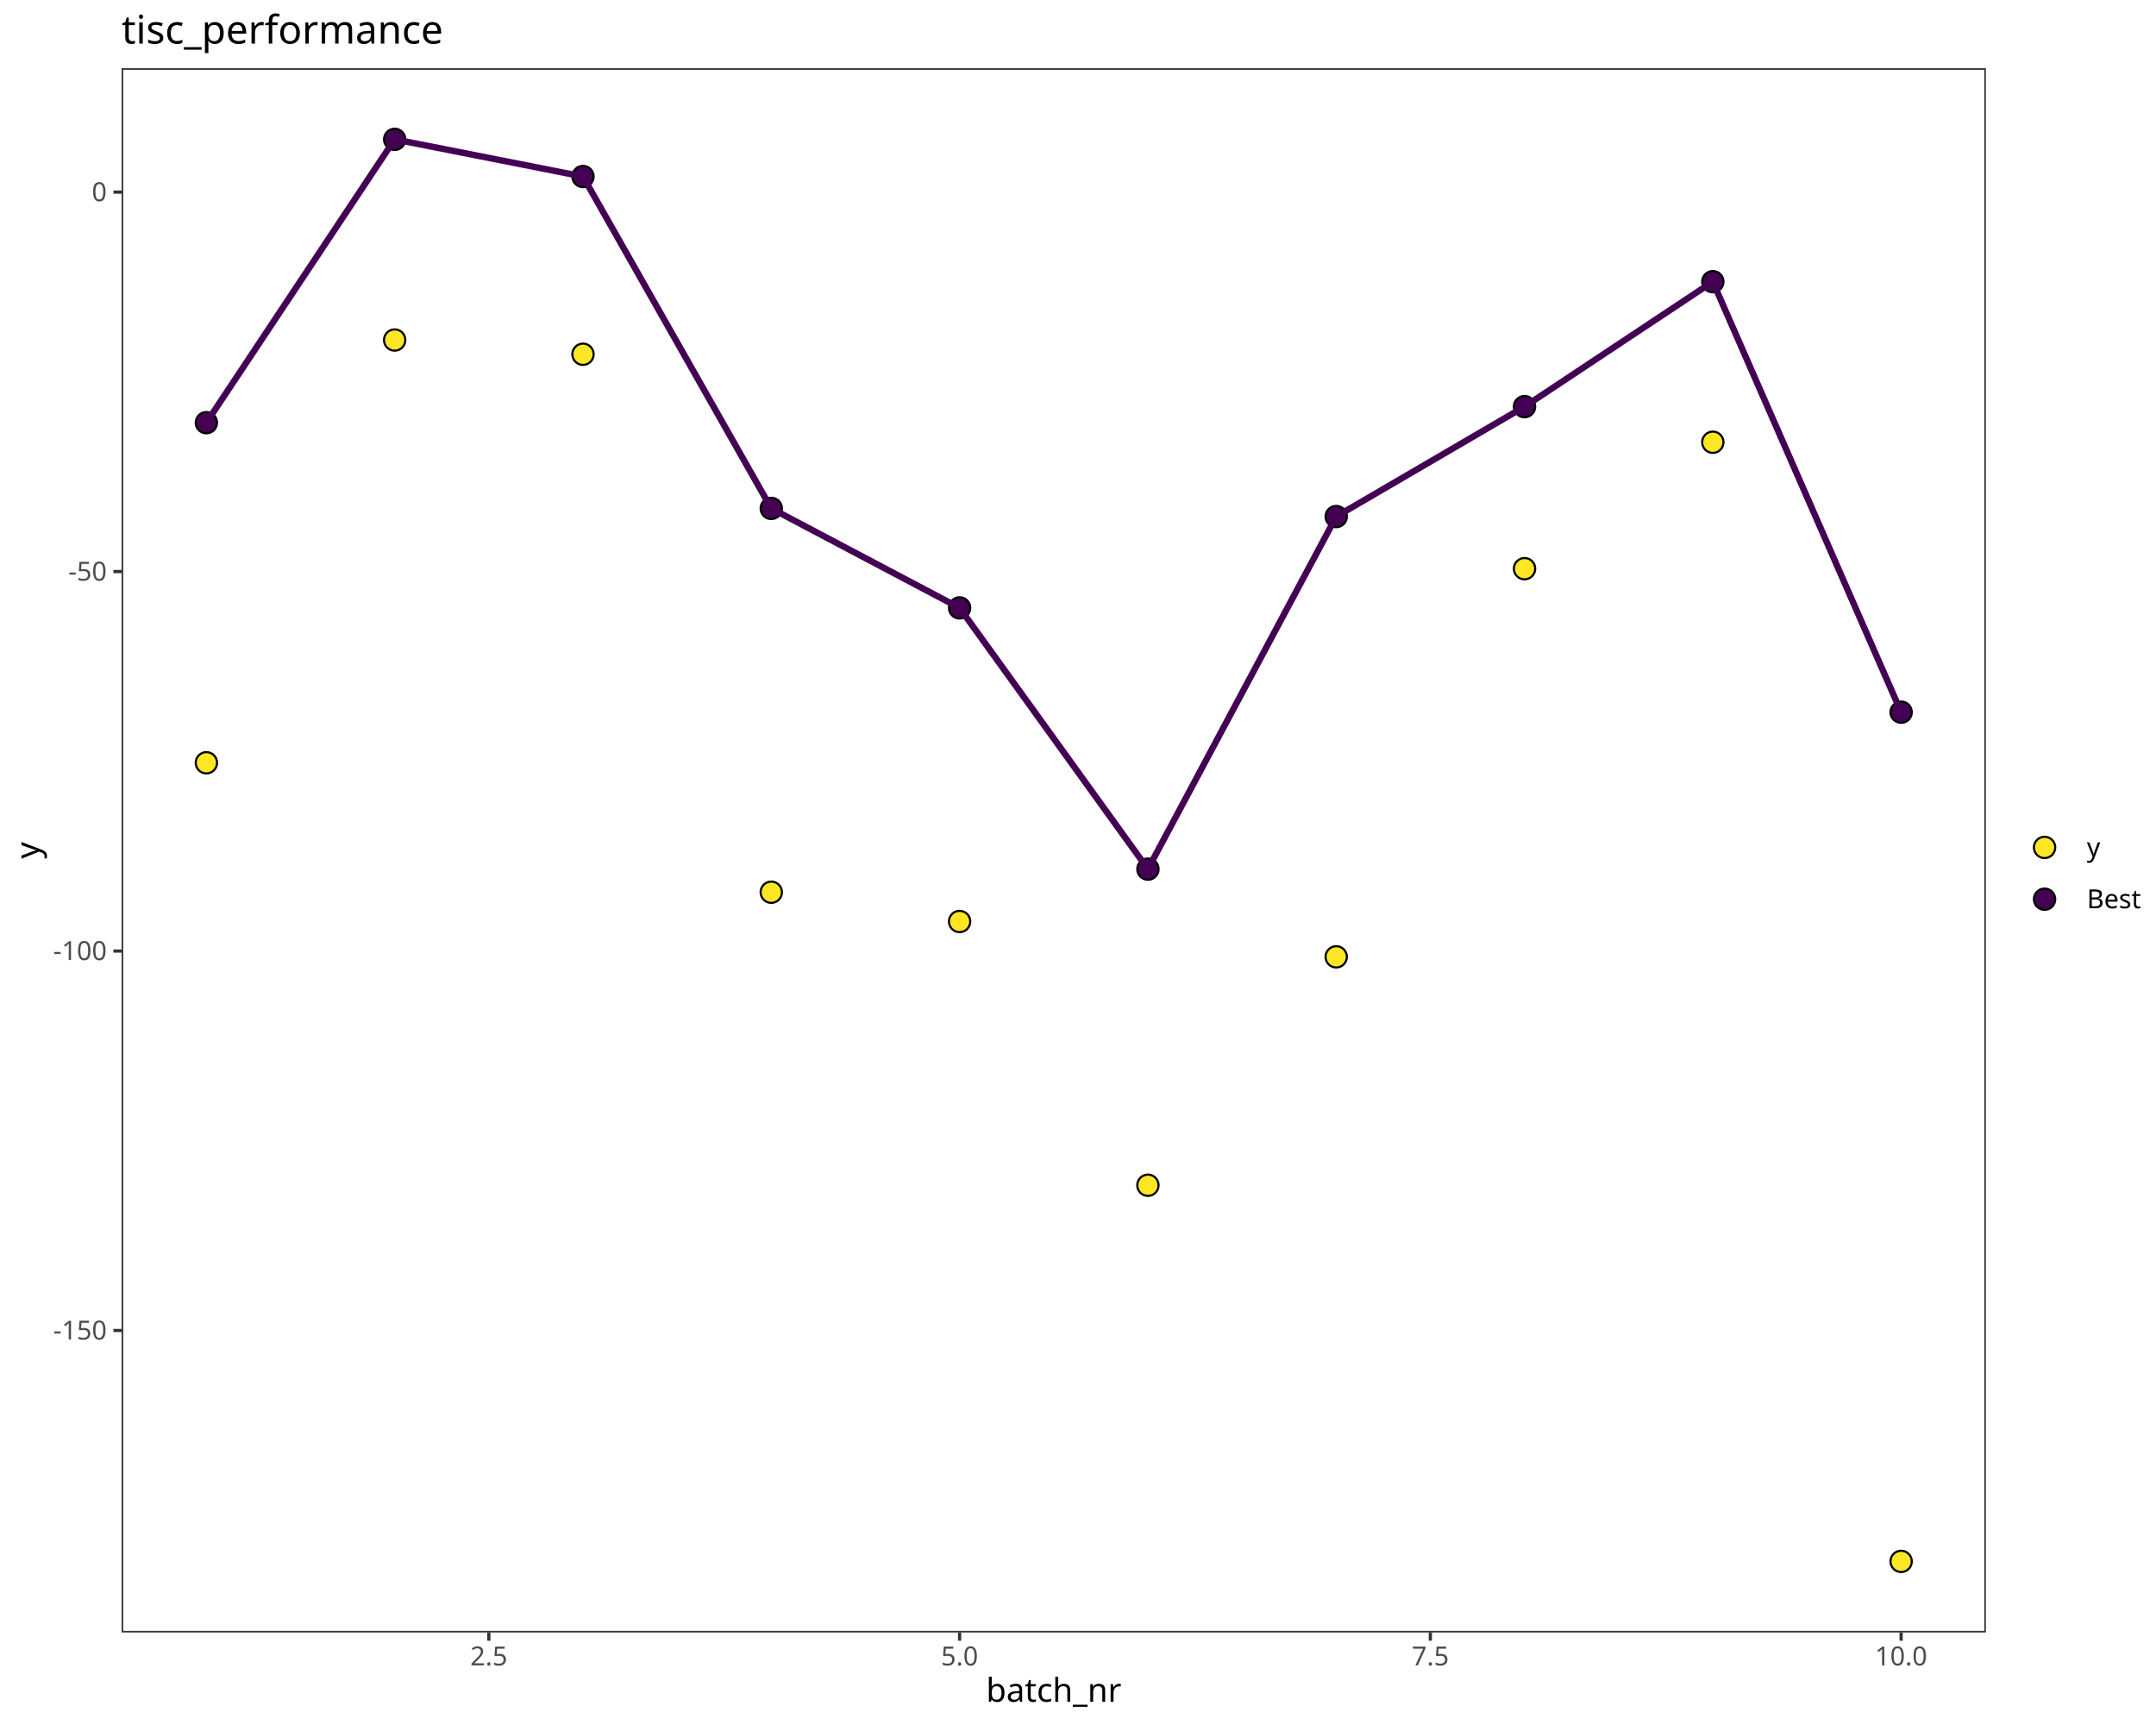
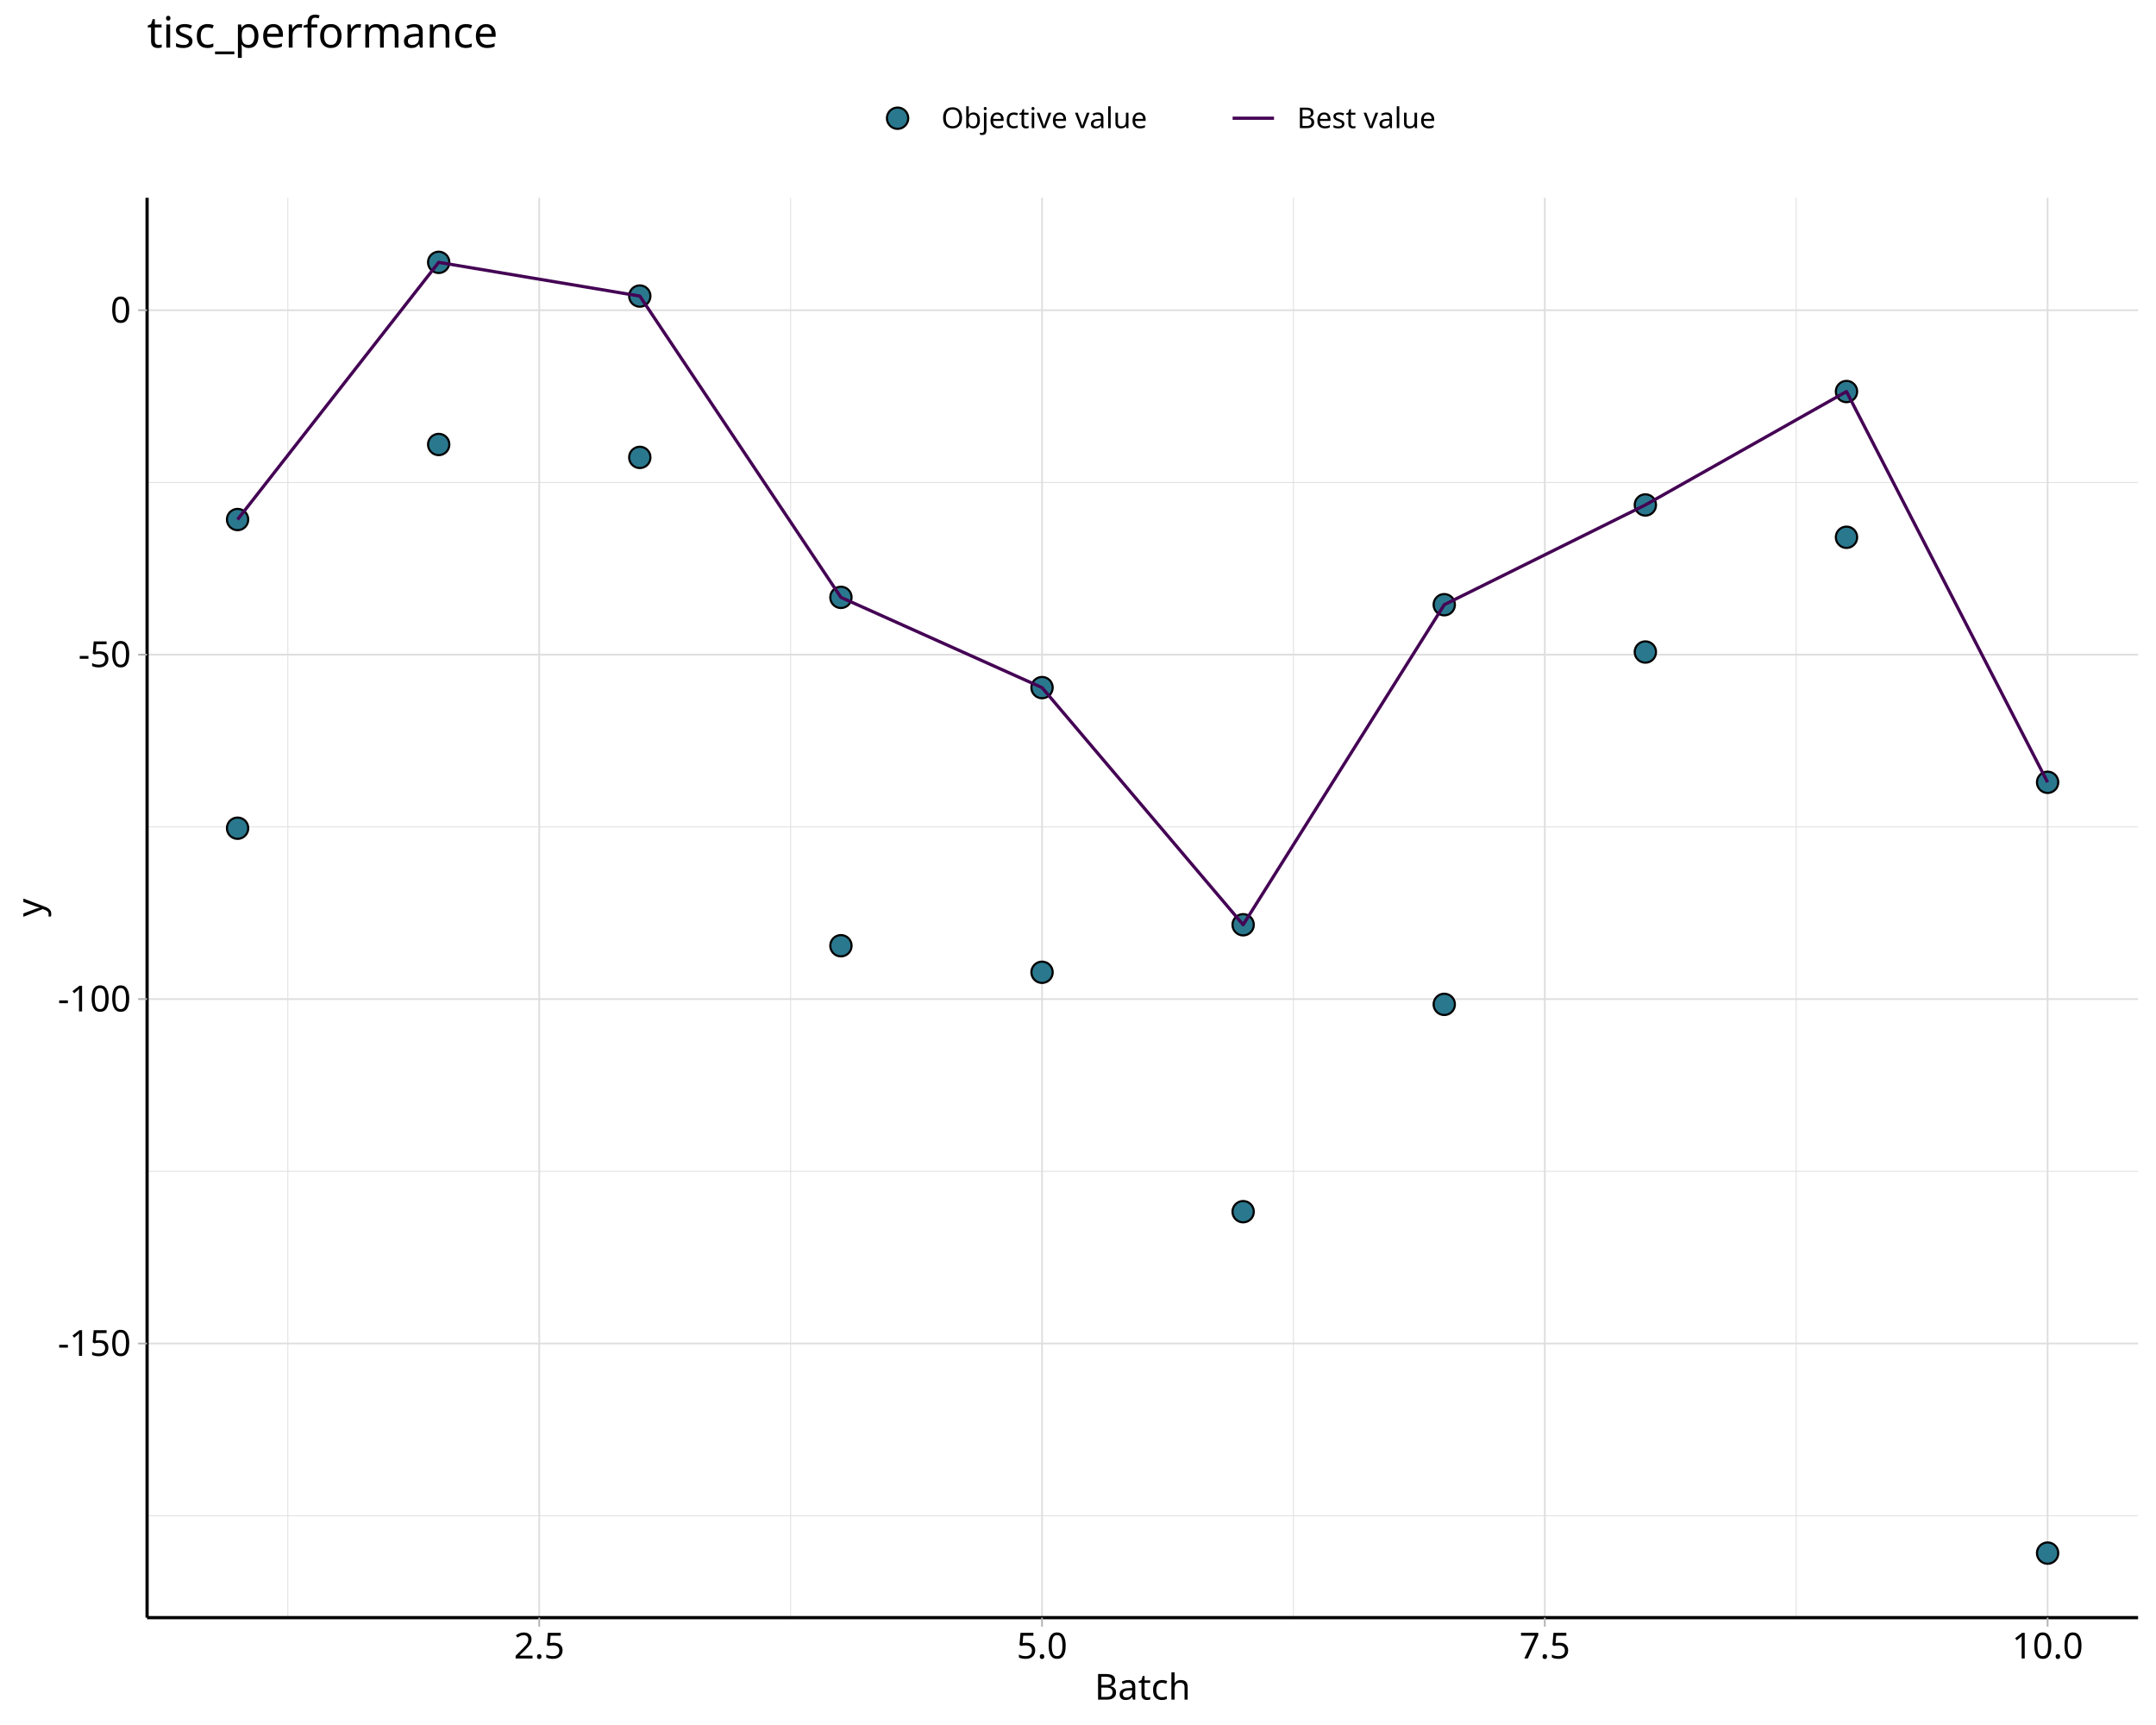
<svg xmlns="http://www.w3.org/2000/svg" class="svglite" data-engine-version="2.0" width="720.00pt" height="576.00pt" viewBox="0 0 720.00 576.00">
  <defs>
    <style type="text/css">
    .svglite line, .svglite polyline, .svglite polygon, .svglite path, .svglite rect, .svglite circle {
      fill: none;
      stroke: #000000;
      stroke-linecap: round;
      stroke-linejoin: round;
      stroke-miterlimit: 10.00;
    }
  </style>
  </defs>
  <rect width="100%" height="100%" style="stroke: none; fill: #FFFFFF;" />
  <defs>
    <clipPath id="cpMC4wMHw3MjAuMDB8MC4wMHw1NzYuMDA=">
      <rect x="0.00" y="0.00" width="720.00" height="576.00" />
    </clipPath>
  </defs>
  <g clip-path="url(#cpMC4wMHw3MjAuMDB8MC4wMHw1NzYuMDA=)">
-     <rect x="0.00" y="0.00" width="720.00" height="576.00" style="stroke-width: 1.07; stroke: #FFFFFF; fill: #FFFFFF;" />
+     <rect x="0.00" y="0.00" width="720.00" height="576.00" style="stroke-width: 1.16; stroke: #FFFFFF; fill: #FFFFFF;" />
  </g>
  <defs>
-     <clipPath id="cpNDAuNjJ8NjYzLjE5fDIyLjc4fDU0NS4xMQ==">
-       <rect x="40.62" y="22.78" width="622.57" height="522.33" />
+     <clipPath id="cpNDkuMTJ8NzE0LjAyfDY2LjA1fDU0MC4xNQ==">
+       <rect x="49.12" y="66.05" width="664.91" height="474.11" />
    </clipPath>
  </defs>
-   <g clip-path="url(#cpNDAuNjJ8NjYzLjE5fDIyLjc4fDU0NS4xMQ==)">
-     <rect x="40.62" y="22.78" width="622.57" height="522.33" style="stroke-width: 1.07; stroke: none; fill: #FFFFFF;" />
-     <circle cx="68.92" cy="141.14" r="3.56" style="stroke-width: 0.71; fill: #440154;" />
-     <circle cx="68.92" cy="254.70" r="3.56" style="stroke-width: 0.71; fill: #FDE725;" />
-     <circle cx="131.80" cy="113.54" r="3.56" style="stroke-width: 0.71; fill: #FDE725;" />
-     <circle cx="131.80" cy="46.53" r="3.56" style="stroke-width: 0.71; fill: #440154;" />
-     <circle cx="194.69" cy="58.94" r="3.56" style="stroke-width: 0.71; fill: #440154;" />
-     <circle cx="194.69" cy="118.29" r="3.56" style="stroke-width: 0.71; fill: #FDE725;" />
-     <circle cx="257.57" cy="169.77" r="3.56" style="stroke-width: 0.71; fill: #440154;" />
-     <circle cx="257.57" cy="297.93" r="3.56" style="stroke-width: 0.71; fill: #FDE725;" />
-     <circle cx="320.46" cy="202.98" r="3.56" style="stroke-width: 0.71; fill: #440154;" />
-     <circle cx="320.46" cy="307.70" r="3.56" style="stroke-width: 0.71; fill: #FDE725;" />
-     <circle cx="383.35" cy="290.21" r="3.56" style="stroke-width: 0.71; fill: #440154;" />
-     <circle cx="383.35" cy="395.77" r="3.56" style="stroke-width: 0.71; fill: #FDE725;" />
-     <circle cx="446.23" cy="319.50" r="3.56" style="stroke-width: 0.71; fill: #FDE725;" />
-     <circle cx="446.23" cy="172.48" r="3.56" style="stroke-width: 0.71; fill: #440154;" />
-     <circle cx="509.12" cy="135.78" r="3.56" style="stroke-width: 0.71; fill: #440154;" />
-     <circle cx="509.12" cy="189.89" r="3.56" style="stroke-width: 0.71; fill: #FDE725;" />
-     <circle cx="572.00" cy="94.06" r="3.56" style="stroke-width: 0.71; fill: #440154;" />
-     <circle cx="572.00" cy="147.67" r="3.56" style="stroke-width: 0.71; fill: #FDE725;" />
-     <circle cx="634.89" cy="521.37" r="3.56" style="stroke-width: 0.71; fill: #FDE725;" />
-     <circle cx="634.89" cy="237.81" r="3.56" style="stroke-width: 0.71; fill: #440154;" />
-     <polyline points="68.92,141.14 131.80,46.53 194.69,58.94 257.57,169.77 320.46,202.98 383.35,290.21 446.23,172.48 509.12,135.78 572.00,94.06 634.89,237.81 " style="stroke-width: 2.13; stroke: #440154; stroke-linecap: butt;" />
-     <rect x="40.62" y="22.78" width="622.57" height="522.33" style="stroke-width: 1.07; stroke: #333333;" />
+   <g clip-path="url(#cpNDkuMTJ8NzE0LjAyfDY2LjA1fDU0MC4xNQ==)">
+     <rect x="49.12" y="66.05" width="664.91" height="474.11" style="stroke-width: 1.16; stroke: none; fill: #FFFFFF;" />
+     <polyline points="49.12,506.12 714.02,506.12 " style="stroke-width: 0.29; stroke: #DEDEDE; stroke-linecap: butt;" />
+     <polyline points="49.12,391.11 714.02,391.11 " style="stroke-width: 0.29; stroke: #DEDEDE; stroke-linecap: butt;" />
+     <polyline points="49.12,276.10 714.02,276.10 " style="stroke-width: 0.29; stroke: #DEDEDE; stroke-linecap: butt;" />
+     <polyline points="49.12,161.10 714.02,161.10 " style="stroke-width: 0.29; stroke: #DEDEDE; stroke-linecap: butt;" />
+     <polyline points="96.13,540.15 96.13,66.05 " style="stroke-width: 0.29; stroke: #DEDEDE; stroke-linecap: butt;" />
+     <polyline points="264.03,540.15 264.03,66.05 " style="stroke-width: 0.29; stroke: #DEDEDE; stroke-linecap: butt;" />
+     <polyline points="431.94,540.15 431.94,66.05 " style="stroke-width: 0.29; stroke: #DEDEDE; stroke-linecap: butt;" />
+     <polyline points="599.85,540.15 599.85,66.05 " style="stroke-width: 0.29; stroke: #DEDEDE; stroke-linecap: butt;" />
+     <polyline points="49.12,448.61 714.02,448.61 " style="stroke-width: 0.58; stroke: #DEDEDE; stroke-linecap: butt;" />
+     <polyline points="49.12,333.61 714.02,333.61 " style="stroke-width: 0.58; stroke: #DEDEDE; stroke-linecap: butt;" />
+     <polyline points="49.12,218.60 714.02,218.60 " style="stroke-width: 0.58; stroke: #DEDEDE; stroke-linecap: butt;" />
+     <polyline points="49.12,103.59 714.02,103.59 " style="stroke-width: 0.58; stroke: #DEDEDE; stroke-linecap: butt;" />
+     <polyline points="180.08,540.15 180.08,66.05 " style="stroke-width: 0.58; stroke: #DEDEDE; stroke-linecap: butt;" />
+     <polyline points="347.99,540.15 347.99,66.05 " style="stroke-width: 0.58; stroke: #DEDEDE; stroke-linecap: butt;" />
+     <polyline points="515.89,540.15 515.89,66.05 " style="stroke-width: 0.58; stroke: #DEDEDE; stroke-linecap: butt;" />
+     <polyline points="683.80,540.15 683.80,66.05 " style="stroke-width: 0.58; stroke: #DEDEDE; stroke-linecap: butt;" />
+     <circle cx="79.34" cy="173.48" r="3.56" style="stroke-width: 0.71; fill: #2A788E;" />
+     <circle cx="79.34" cy="276.55" r="3.56" style="stroke-width: 0.71; fill: #2A788E;" />
+     <circle cx="146.50" cy="148.42" r="3.56" style="stroke-width: 0.71; fill: #2A788E;" />
+     <circle cx="146.50" cy="87.60" r="3.56" style="stroke-width: 0.71; fill: #2A788E;" />
+     <circle cx="213.66" cy="98.86" r="3.56" style="stroke-width: 0.71; fill: #2A788E;" />
+     <circle cx="213.66" cy="152.73" r="3.56" style="stroke-width: 0.71; fill: #2A788E;" />
+     <circle cx="280.83" cy="199.47" r="3.56" style="stroke-width: 0.71; fill: #2A788E;" />
+     <circle cx="280.83" cy="315.79" r="3.56" style="stroke-width: 0.71; fill: #2A788E;" />
+     <circle cx="347.99" cy="229.60" r="3.56" style="stroke-width: 0.71; fill: #2A788E;" />
+     <circle cx="347.99" cy="324.66" r="3.56" style="stroke-width: 0.71; fill: #2A788E;" />
+     <circle cx="415.15" cy="308.79" r="3.56" style="stroke-width: 0.71; fill: #2A788E;" />
+     <circle cx="415.15" cy="404.60" r="3.56" style="stroke-width: 0.71; fill: #2A788E;" />
+     <circle cx="482.31" cy="335.37" r="3.56" style="stroke-width: 0.71; fill: #2A788E;" />
+     <circle cx="482.31" cy="201.92" r="3.56" style="stroke-width: 0.71; fill: #2A788E;" />
+     <circle cx="549.47" cy="168.61" r="3.56" style="stroke-width: 0.71; fill: #2A788E;" />
+     <circle cx="549.47" cy="217.72" r="3.56" style="stroke-width: 0.71; fill: #2A788E;" />
+     <circle cx="616.64" cy="130.74" r="3.56" style="stroke-width: 0.71; fill: #2A788E;" />
+     <circle cx="616.64" cy="179.40" r="3.56" style="stroke-width: 0.71; fill: #2A788E;" />
+     <circle cx="683.80" cy="518.60" r="3.56" style="stroke-width: 0.71; fill: #2A788E;" />
+     <circle cx="683.80" cy="261.22" r="3.56" style="stroke-width: 0.71; fill: #2A788E;" />
+     <polyline points="79.34,173.48 146.50,87.60 213.66,98.86 280.83,199.47 347.99,229.60 415.15,308.79 482.31,201.92 549.47,168.61 616.64,130.74 683.80,261.22 " style="stroke-width: 1.07; stroke: #440154; stroke-linecap: butt;" />
  </g>
  <g clip-path="url(#cpMC4wMHw3MjAuMDB8MC4wMHw1NzYuMDA=)">
-     <text x="35.69" y="447.29" text-anchor="end" style="font-size: 8.80px; fill: #4D4D4D; font-family: sans;" textLength="17.61px" lengthAdjust="spacingAndGlyphs">-150</text>
-     <text x="35.69" y="320.58" text-anchor="end" style="font-size: 8.80px; fill: #4D4D4D; font-family: sans;" textLength="17.61px" lengthAdjust="spacingAndGlyphs">-100</text>
-     <text x="35.69" y="193.88" text-anchor="end" style="font-size: 8.80px; fill: #4D4D4D; font-family: sans;" textLength="12.72px" lengthAdjust="spacingAndGlyphs">-50</text>
-     <text x="35.69" y="67.18" text-anchor="end" style="font-size: 8.80px; fill: #4D4D4D; font-family: sans;" textLength="4.89px" lengthAdjust="spacingAndGlyphs">0</text>
-     <polyline points="37.88,444.26 40.62,444.26 " style="stroke-width: 1.07; stroke: #333333; stroke-linecap: butt;" />
-     <polyline points="37.88,317.56 40.62,317.56 " style="stroke-width: 1.07; stroke: #333333; stroke-linecap: butt;" />
-     <polyline points="37.88,190.85 40.62,190.85 " style="stroke-width: 1.07; stroke: #333333; stroke-linecap: butt;" />
-     <polyline points="37.88,64.15 40.62,64.15 " style="stroke-width: 1.07; stroke: #333333; stroke-linecap: butt;" />
-     <polyline points="163.25,547.85 163.25,545.11 " style="stroke-width: 1.07; stroke: #333333; stroke-linecap: butt;" />
-     <polyline points="320.46,547.85 320.46,545.11 " style="stroke-width: 1.07; stroke: #333333; stroke-linecap: butt;" />
-     <polyline points="477.67,547.85 477.67,545.11 " style="stroke-width: 1.07; stroke: #333333; stroke-linecap: butt;" />
-     <polyline points="634.89,547.85 634.89,545.11 " style="stroke-width: 1.07; stroke: #333333; stroke-linecap: butt;" />
-     <text x="163.25" y="556.10" text-anchor="middle" style="font-size: 8.80px; fill: #4D4D4D; font-family: sans;" textLength="12.23px" lengthAdjust="spacingAndGlyphs">2.5</text>
-     <text x="320.46" y="556.10" text-anchor="middle" style="font-size: 8.80px; fill: #4D4D4D; font-family: sans;" textLength="12.23px" lengthAdjust="spacingAndGlyphs">5.0</text>
-     <text x="477.67" y="556.10" text-anchor="middle" style="font-size: 8.80px; fill: #4D4D4D; font-family: sans;" textLength="12.23px" lengthAdjust="spacingAndGlyphs">7.5</text>
-     <text x="634.89" y="556.10" text-anchor="middle" style="font-size: 8.80px; fill: #4D4D4D; font-family: sans;" textLength="17.13px" lengthAdjust="spacingAndGlyphs">10.0</text>
-     <text x="351.90" y="568.24" text-anchor="middle" style="font-size: 11.00px; font-family: sans;" textLength="42.81px" lengthAdjust="spacingAndGlyphs">batch_nr</text>
-     <text transform="translate(13.05,283.95) rotate(-90)" text-anchor="middle" style="font-size: 11.00px; font-family: sans;" textLength="5.50px" lengthAdjust="spacingAndGlyphs">y</text>
-     <rect x="674.15" y="259.00" width="40.37" height="49.89" style="stroke-width: 1.07; stroke: none; fill: #FFFFFF;" />
-     <rect x="674.15" y="274.33" width="17.28" height="17.28" style="stroke-width: 1.07; stroke: none; fill: #FFFFFF;" />
-     <circle cx="682.79" cy="282.97" r="3.56" style="stroke-width: 0.71; fill: #FDE725;" />
-     <rect x="674.15" y="291.61" width="17.28" height="17.28" style="stroke-width: 1.07; stroke: none; fill: #FFFFFF;" />
-     <circle cx="682.79" cy="300.25" r="3.56" style="stroke-width: 0.71; fill: #440154;" />
-     <text x="696.91" y="286.00" style="font-size: 8.80px; font-family: sans;" textLength="4.40px" lengthAdjust="spacingAndGlyphs">y</text>
-     <text x="696.91" y="303.28" style="font-size: 8.80px; font-family: sans;" textLength="17.61px" lengthAdjust="spacingAndGlyphs">Best</text>
-     <text x="40.62" y="14.56" style="font-size: 13.20px; font-family: sans;" textLength="101.27px" lengthAdjust="spacingAndGlyphs">tisc_performance</text>
+     <polyline points="49.12,540.15 49.12,66.05 " style="stroke-width: 1.07; stroke-linecap: butt;" />
+     <text x="43.74" y="452.74" text-anchor="end" style="font-size: 12.00px; font-family: sans;" textLength="24.02px" lengthAdjust="spacingAndGlyphs">-150</text>
+     <text x="43.74" y="337.73" text-anchor="end" style="font-size: 12.00px; font-family: sans;" textLength="24.02px" lengthAdjust="spacingAndGlyphs">-100</text>
+     <text x="43.74" y="222.73" text-anchor="end" style="font-size: 12.00px; font-family: sans;" textLength="17.34px" lengthAdjust="spacingAndGlyphs">-50</text>
+     <text x="43.74" y="107.72" text-anchor="end" style="font-size: 12.00px; font-family: sans;" textLength="6.67px" lengthAdjust="spacingAndGlyphs">0</text>
+     <polyline points="46.13,448.61 49.12,448.61 " style="stroke-width: 0.58; stroke: #B3B3B3; stroke-linecap: butt;" />
+     <polyline points="46.13,333.61 49.12,333.61 " style="stroke-width: 0.58; stroke: #B3B3B3; stroke-linecap: butt;" />
+     <polyline points="46.13,218.60 49.12,218.60 " style="stroke-width: 0.58; stroke: #B3B3B3; stroke-linecap: butt;" />
+     <polyline points="46.13,103.59 49.12,103.59 " style="stroke-width: 0.58; stroke: #B3B3B3; stroke-linecap: butt;" />
+     <polyline points="49.12,540.15 714.02,540.15 " style="stroke-width: 1.07; stroke-linecap: butt;" />
+     <polyline points="180.08,543.14 180.08,540.15 " style="stroke-width: 0.58; stroke: #B3B3B3; stroke-linecap: butt;" />
+     <polyline points="347.99,543.14 347.99,540.15 " style="stroke-width: 0.58; stroke: #B3B3B3; stroke-linecap: butt;" />
+     <polyline points="515.89,543.14 515.89,540.15 " style="stroke-width: 0.58; stroke: #B3B3B3; stroke-linecap: butt;" />
+     <polyline points="683.80,543.14 683.80,540.15 " style="stroke-width: 0.58; stroke: #B3B3B3; stroke-linecap: butt;" />
+     <text x="180.08" y="553.79" text-anchor="middle" style="font-size: 12.00px; font-family: sans;" textLength="16.68px" lengthAdjust="spacingAndGlyphs">2.5</text>
+     <text x="347.99" y="553.79" text-anchor="middle" style="font-size: 12.00px; font-family: sans;" textLength="16.68px" lengthAdjust="spacingAndGlyphs">5.0</text>
+     <text x="515.89" y="553.79" text-anchor="middle" style="font-size: 12.00px; font-family: sans;" textLength="16.68px" lengthAdjust="spacingAndGlyphs">7.5</text>
+     <text x="683.80" y="553.79" text-anchor="middle" style="font-size: 12.00px; font-family: sans;" textLength="23.36px" lengthAdjust="spacingAndGlyphs">10.0</text>
+     <text x="381.57" y="567.53" text-anchor="middle" style="font-size: 12.00px; font-family: sans;" textLength="30.69px" lengthAdjust="spacingAndGlyphs">Batch</text>
+     <text transform="translate(14.24,303.10) rotate(-90)" text-anchor="middle" style="font-size: 12.00px; font-family: sans;" textLength="6.00px" lengthAdjust="spacingAndGlyphs">y</text>
+     <rect x="279.16" y="24.85" width="106.84" height="29.24" style="stroke-width: 1.16; stroke: none; fill: #FFFFFF;" />
+     <circle cx="299.75" cy="39.47" r="3.56" style="stroke-width: 0.71; fill: #2A788E;" />
+     <text x="314.37" y="42.78" style="font-size: 9.60px; font-family: sans;" textLength="65.65px" lengthAdjust="spacingAndGlyphs">Objective value</text>
+     <rect x="397.95" y="24.85" width="86.03" height="29.24" style="stroke-width: 1.16; stroke: none; fill: #FFFFFF;" />
+     <line x1="411.63" y1="39.47" x2="425.46" y2="39.47" style="stroke-width: 1.07; stroke: #440154; stroke-linecap: butt;" />
+     <text x="433.16" y="42.78" style="font-size: 9.60px; font-family: sans;" textLength="44.84px" lengthAdjust="spacingAndGlyphs">Best value</text>
+     <text x="49.12" y="15.89" style="font-size: 14.40px; font-family: sans;" textLength="110.47px" lengthAdjust="spacingAndGlyphs">tisc_performance</text>
  </g>
</svg>
